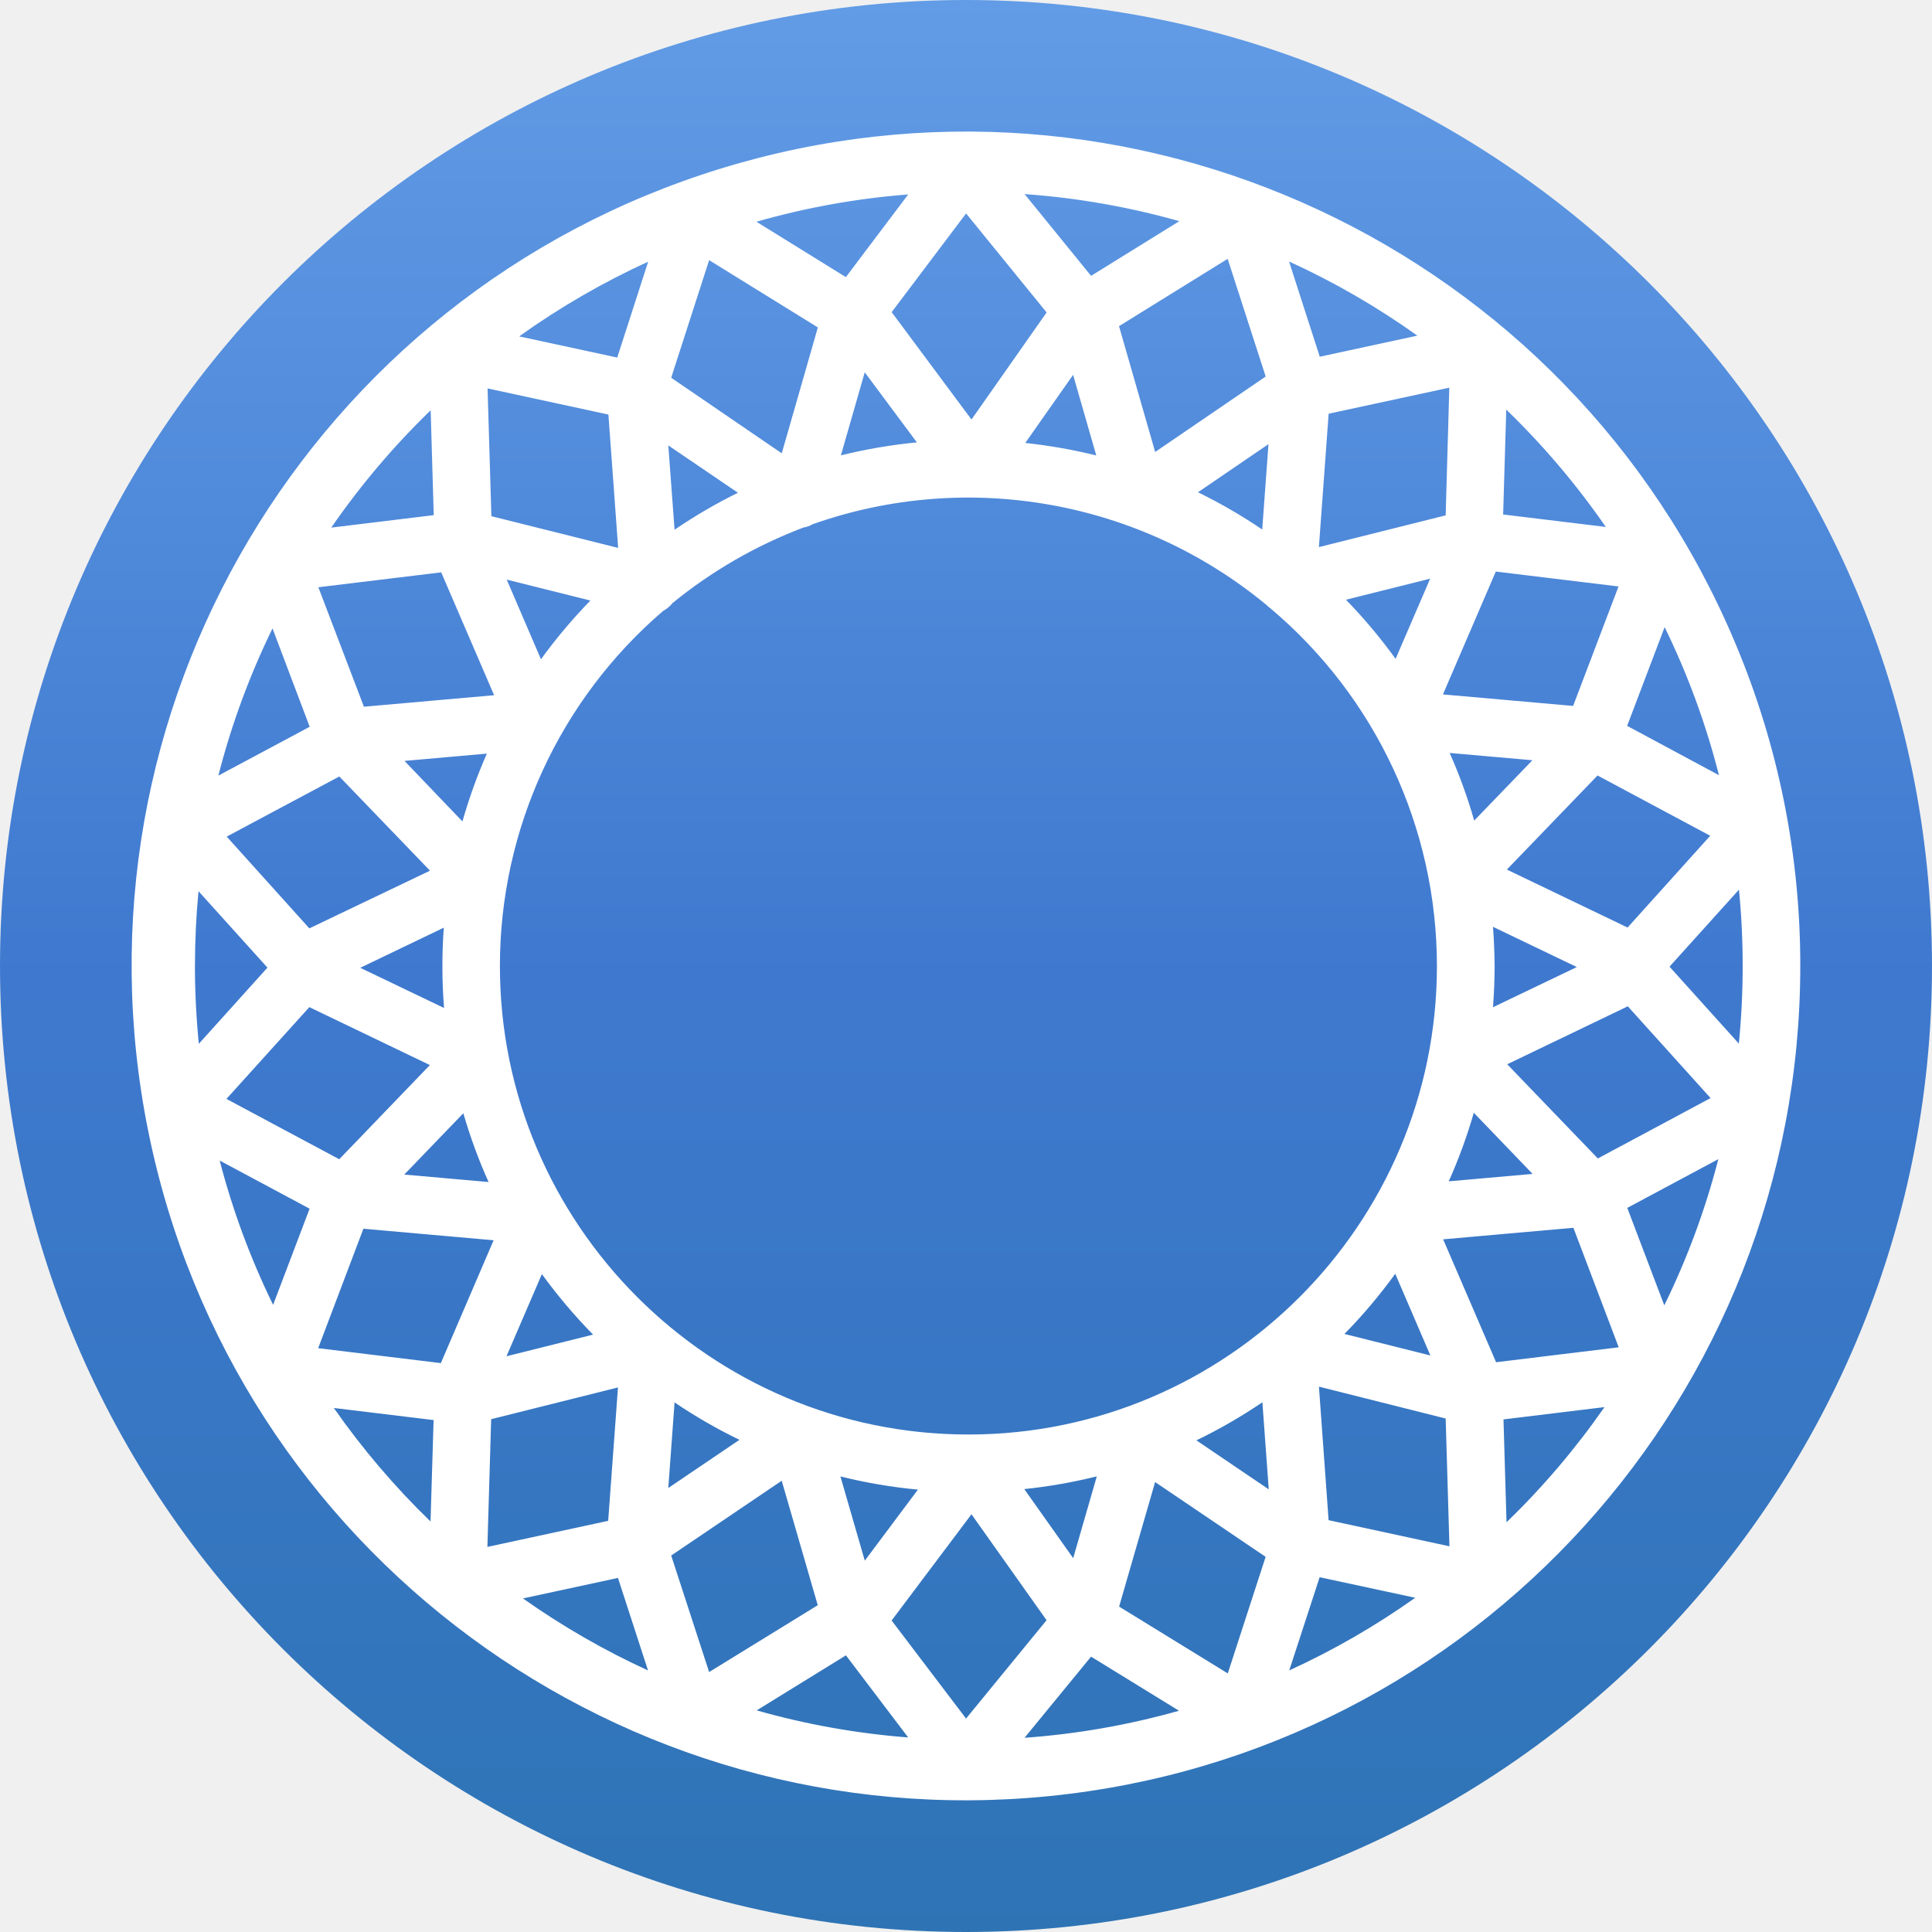
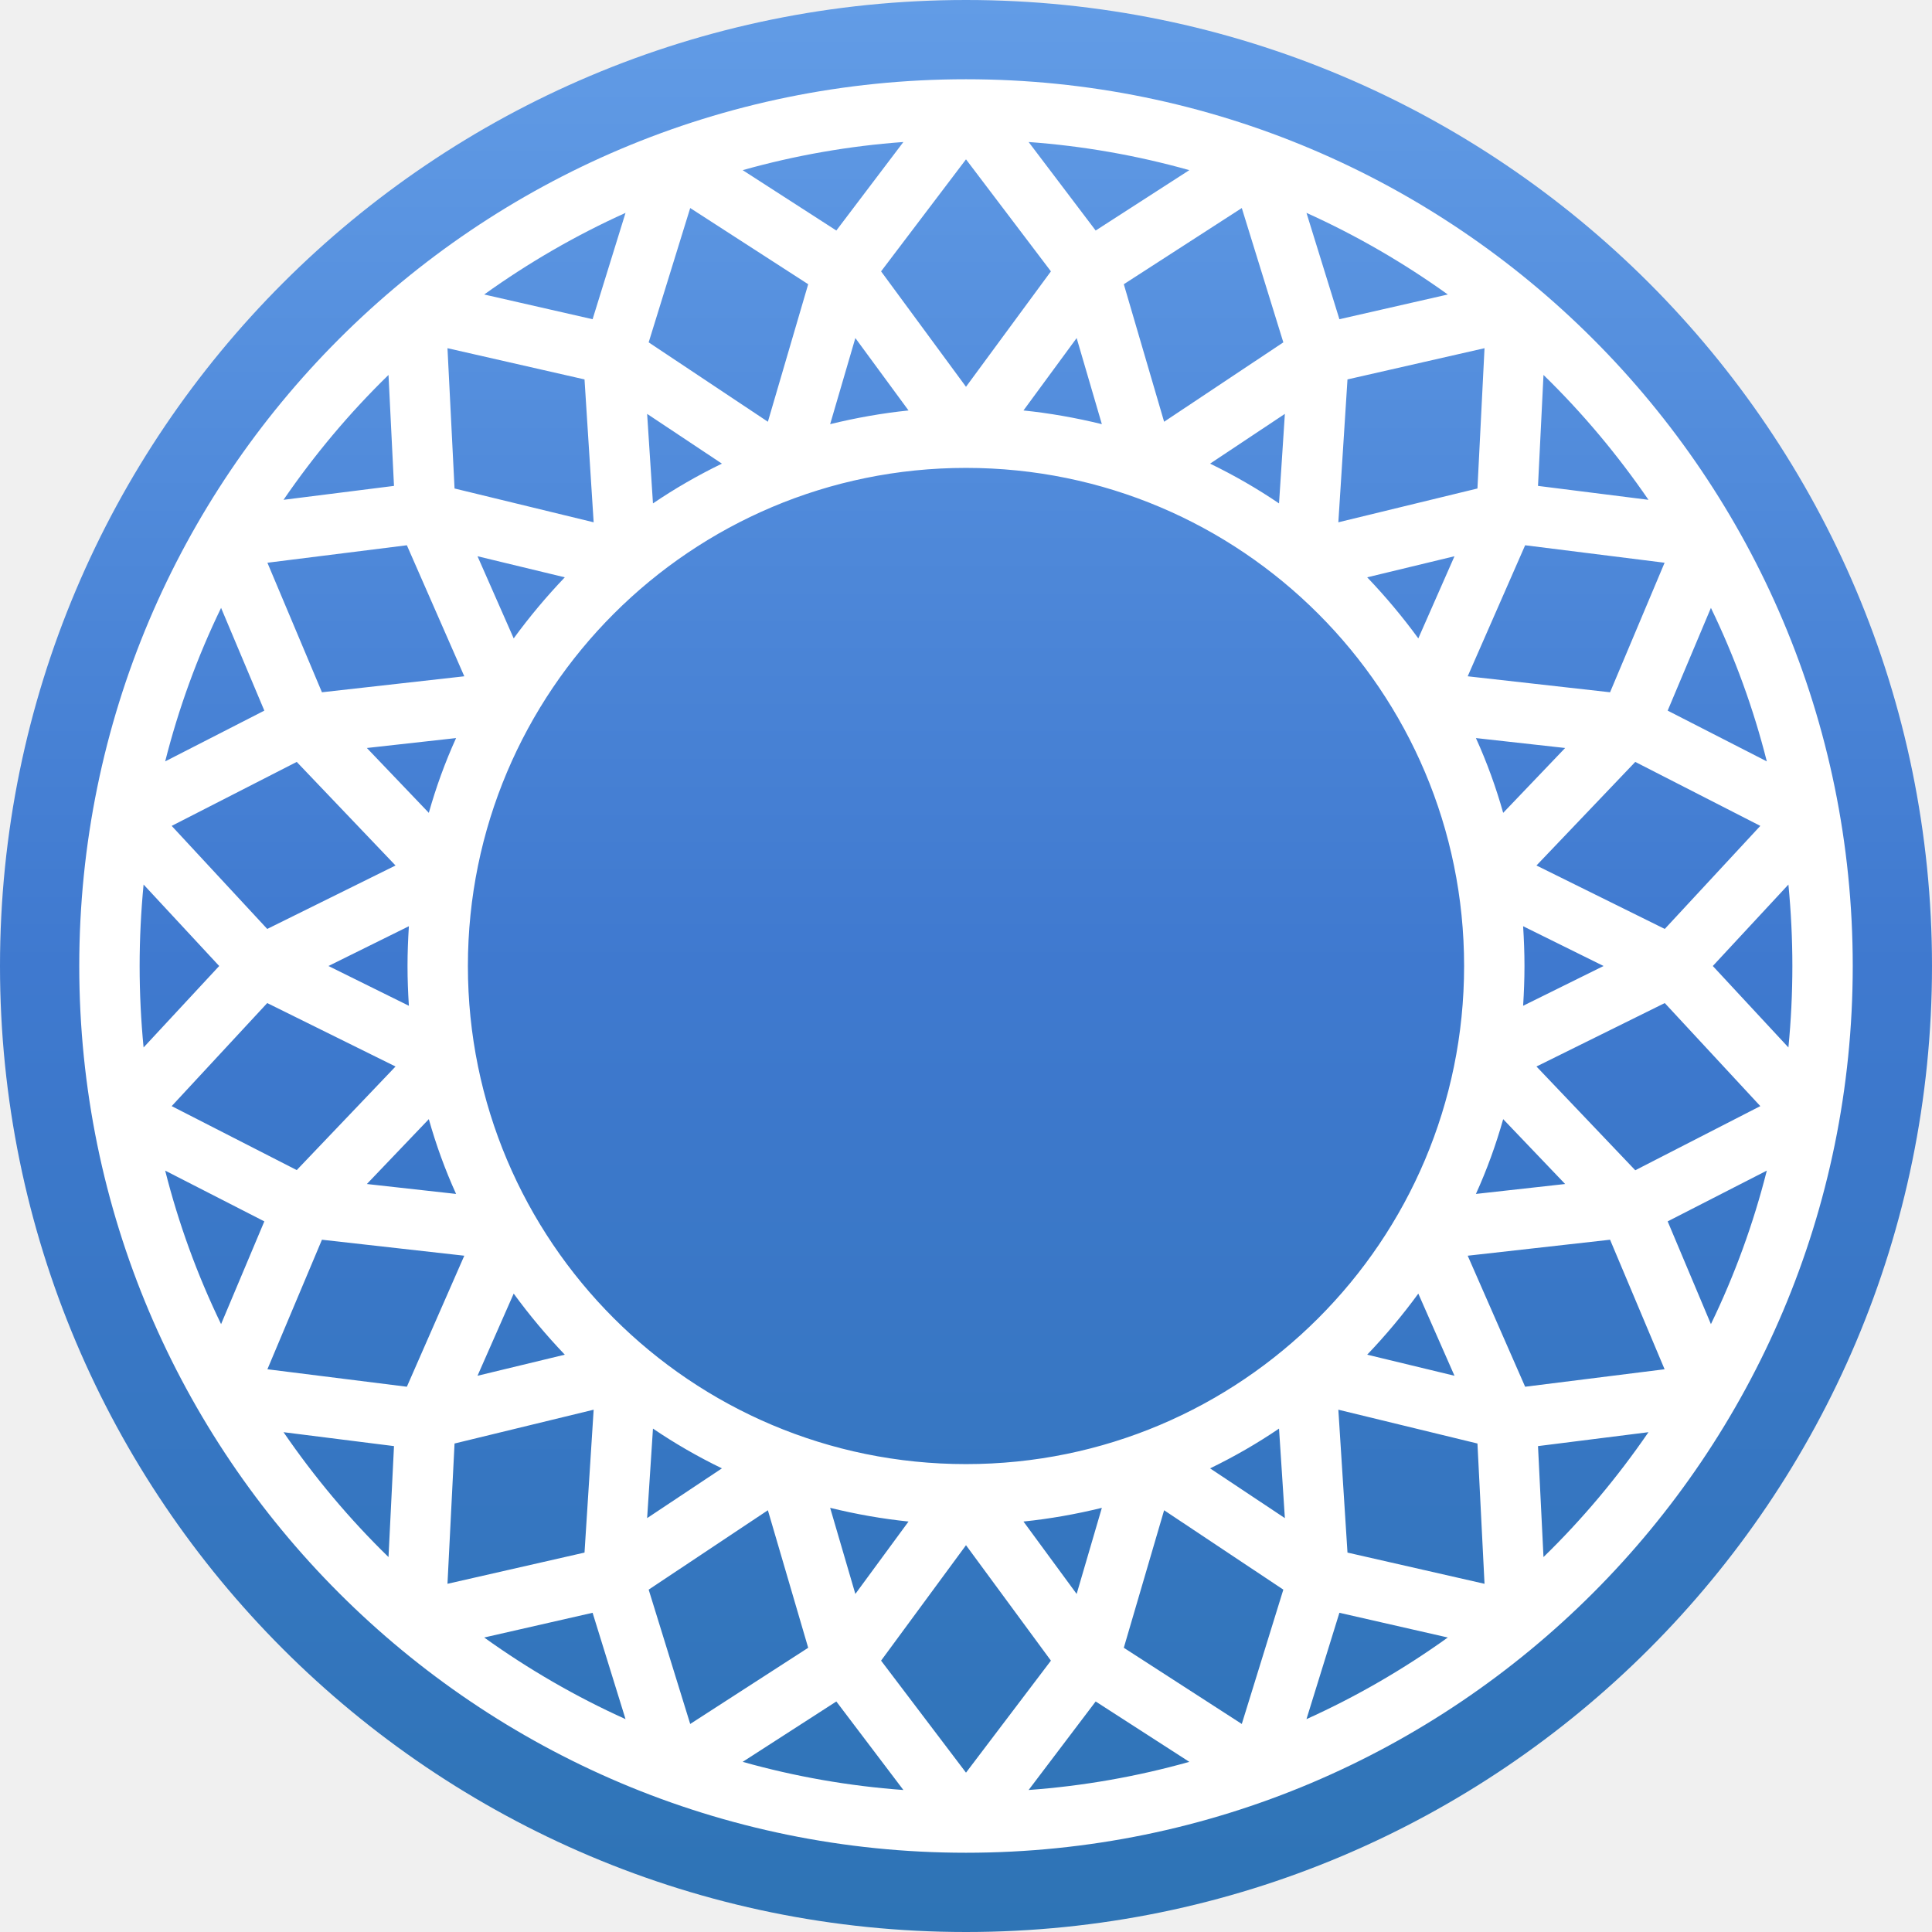
- <svg xmlns="http://www.w3.org/2000/svg" width="44" height="44" fill="none">
-   <g clip-path="url(#a)">
-     <path fill="url(#b)" d="M0 0h44v44H0z" />
-     <path fill="#fff" d="M39.512 14.629A19 19 0 1 0 41 22a18.877 18.877 0 0 0-1.488-7.371Zm-1.61 15.096-.842-2.216 2.074-1.11a17.486 17.486 0 0 1-1.231 3.329v-.003Zm-32.9-3.295 2.049 1.097-.831 2.19a17.464 17.464 0 0 1-1.217-3.287ZM4.44 22c0-.575.027-1.142.081-1.703l1.57 1.74-1.563 1.735A18.352 18.352 0 0 1 4.439 22Zm1.766-7.688.847 2.24-2.08 1.112a17.53 17.53 0 0 1 1.233-3.352Zm32.942 3.342-2.091-1.123.854-2.249a17.508 17.508 0 0 1 1.237 3.372ZM28.895 33.919l-1.648-1.116a11.792 11.792 0 0 0 1.503-.867l.145 1.983Zm-4.454 1.567-1.114-1.573a11.951 11.951 0 0 0 1.652-.29l-.538 1.863Zm-4.746.057-.555-1.918c.58.144 1.17.245 1.765.3l-1.21 1.618Zm-1.07 1.014L16.15 38.08l-.864-2.654 2.517-1.703.821 2.835Zm-3.405-2.67.143-1.948c.472.32.965.604 1.478.852l-1.621 1.097Zm0-23.743 1.586 1.078c-.5.247-.982.528-1.443.842l-.143-1.92Zm4.474-1.665 1.187 1.596c-.583.056-1.16.155-1.73.295l.543-1.891Zm4.745.057.528 1.837a11.98 11.98 0 0 0-1.617-.285l1.09-1.552Zm1.046-1.108 2.474-1.533.866 2.68-2.517 1.718-.823-2.865Zm3.404 2.687-.143 1.944c-.467-.317-.956-.6-1.463-.848l1.606-1.096ZM22.055 32.67c-5.883 0-10.67-4.787-10.67-10.67a10.649 10.649 0 0 1 3.718-8.087.683.683 0 0 0 .213-.178c.894-.73 1.9-1.31 2.98-1.72a.606.606 0 0 0 .213-.077 10.655 10.655 0 0 1 10.344 1.848.594.594 0 0 0 .075.064A10.65 10.65 0 0 1 32.725 22c0 5.883-4.786 10.67-10.67 10.67Zm-11.938-9.712-1.913-.917 1.903-.914a12.072 12.072 0 0 0 .006 1.831h.004Zm23.89-1.848 1.904.914-1.909.915c.024-.308.036-.621.037-.939a13.738 13.738 0 0 0-.037-.892l.005.002Zm-.992-3.962 1.885.166-1.326 1.374c-.15-.526-.337-1.04-.559-1.54Zm-2.364-3.489 1.92-.48-.787 1.826a12.108 12.108 0 0 0-1.133-1.349v.003Zm-8.526-4.105-1.818-2.445 1.695-2.248 1.834 2.255-1.711 2.438Zm-4.321.77-2.518-1.721.864-2.678 2.476 1.532-.822 2.867Zm-5.482 4.694L11.54 13.2l1.906.477c-.406.417-.782.863-1.124 1.335v.006Zm-1.79 3.69-1.32-1.379 1.876-.166c-.22.5-.405 1.014-.555 1.54v.006Zm-2.804-1.024 2.065 2.145-2.748 1.314-1.882-2.09 2.565-1.369Zm-.683 5.253 2.745 1.319-2.064 2.145-2.569-1.374 1.888-2.09Zm3.507 2.417c.155.535.347 1.058.575 1.566l-1.92-.17 1.345-1.396Zm2.955 5.041-1.972.493.806-1.871c.354.487.744.948 1.166 1.378Zm8.618 4.092 1.71 2.412-1.834 2.24-1.695-2.233 1.819-2.42Zm4.182-.734 2.517 1.703-.862 2.655-2.475-1.522.82-2.836Zm5.469-4.743.8 1.86-1.957-.49c.419-.427.805-.886 1.157-1.37Zm1.79-3.666 1.338 1.391-1.91.169c.227-.507.418-1.03.572-1.564v.004Zm2.824 1.039-2.064-2.145 2.746-1.32 1.885 2.09-2.567 1.375Zm.677-5.259-2.749-1.32 2.065-2.143 2.566 1.373-1.882 2.09Zm-1.24-5.047-2.965-.262 1.204-2.798 2.795.339-1.034 2.72Zm-2.903-4.34-2.887.723.222-3.038 2.748-.593-.083 2.909Zm-8.076-5.455L23.334 4.42c1.193.085 2.374.291 3.525.617l-2.01 1.245Zm-5.583.03L17.227 5.05a17.476 17.476 0 0 1 3.457-.622l-1.42 1.883Zm-5.187 6.166-2.887-.722-.087-2.91 2.752.595.222 3.037Zm-4.03.557 1.205 2.798-2.965.262-1.038-2.721 2.798-.339ZM8.277 27.984l2.965.262-1.202 2.798-2.794-.34 1.03-2.72Zm2.909 4.337 2.888-.723-.223 3.038-2.751.594.086-2.909Zm8.08 5.379 1.417 1.869a17.535 17.535 0 0 1-3.45-.616l2.033-1.254Zm5.582.029 2.003 1.232a17.507 17.507 0 0 1-3.518.616l1.515-1.848Zm5.19-6.149 2.886.726.086 2.91-2.752-.595-.22-3.04Zm4.034-.557-1.205-2.798 2.966-.263 1.032 2.722-2.793.34Zm3.95-9.008 1.582-1.754a17.982 17.982 0 0 1-.003 3.507l-1.579-1.753Zm-1.45-10.014-2.339-.284.071-2.388a17.706 17.706 0 0 1 2.267 2.672Zm-4.293-4.357-2.222.48-.7-2.169a17.59 17.59 0 0 1 2.922 1.689ZM14.762 5.959l-.705 2.184-2.233-.482c.922-.66 1.906-1.23 2.938-1.702ZM9.808 9.344l.07 2.388-2.334.284a17.77 17.77 0 0 1 2.264-2.672ZM7.605 32.066l2.27.275-.07 2.31a17.76 17.76 0 0 1-2.2-2.582v-.003Zm4.305 4.337 2.164-.467.684 2.107a17.68 17.68 0 0 1-2.848-1.64Zm17.45 1.644.694-2.127 2.177.468a17.605 17.605 0 0 1-2.87 1.655v.004Zm4.95-3.38-.069-2.341 2.3-.28a17.734 17.734 0 0 1-2.23 2.622Z" />
+ <svg xmlns="http://www.w3.org/2000/svg" width="44px" height="44px" viewBox="0 0 44 44" version="1.1">
+   <defs>
+     <linearGradient id="linear0" gradientUnits="userSpaceOnUse" x1="512" y1="0" x2="512" y2="1024" gradientTransform="matrix(0.0429688,0,0,0.0429688,0,0)">
+       <stop offset="0" style="stop-color:rgb(38.431%,61.176%,90.196%);stop-opacity:1;" />
+       <stop offset="0.5" style="stop-color:rgb(24.706%,47.451%,81.176%);stop-opacity:1;" />
+       <stop offset="1" style="stop-color:rgb(18.039%,45.49%,70.98%);stop-opacity:1;" />
+     </linearGradient>
+   </defs>
+   <g id="surface1">
+     <path style=" stroke:none;fill-rule:nonzero;fill:url(#linear0);" d="M 22 0 C 34.148 0 44 9.852 44 22 C 44 34.148 34.148 44 22 44 C 9.852 44 0 34.148 0 22 C 0 9.852 9.852 0 22 0 Z M 22 0 " />
+     <path style=" stroke:none;fill-rule:evenodd;fill:rgb(100%,100%,100%);fill-opacity:1;" d="M 22 1.805 C 10.848 1.805 1.805 10.848 1.805 22 C 1.805 33.152 10.848 42.195 22 42.195 C 33.152 42.195 42.195 33.152 42.195 22 C 42.195 10.848 33.152 1.805 22 1.805 M 13.496 36.73 L 11.027 37.293 C 12.035 38.016 13.113 38.641 14.246 39.152 Z M 15.719 39.262 L 14.773 36.203 L 17.488 34.395 L 18.406 37.527 Z M 14.871 32.535 L 14.738 34.574 L 16.441 33.441 C 15.895 33.176 15.371 32.875 14.871 32.535 M 10.191 36.07 L 10.352 32.875 L 13.52 32.105 L 13.312 35.359 Z M 8.848 35.461 L 8.973 32.934 L 6.457 32.617 C 7.16 33.641 7.957 34.594 8.848 35.461 M 12.863 30.852 L 10.875 31.332 L 11.699 29.461 C 12.055 29.949 12.445 30.414 12.863 30.852 M 7.332 28.234 L 6.09 31.184 L 9.266 31.582 L 10.574 28.598 Z M 6.02 27.816 L 5.035 30.156 C 4.492 29.035 4.066 27.863 3.762 26.66 Z M 9.766 25.488 L 8.355 26.965 L 10.387 27.191 C 10.137 26.641 9.93 26.07 9.766 25.488 M 3.91 25.191 L 6.086 22.844 L 9.008 24.289 L 6.758 26.648 Z M 3.18 22 C 3.18 22.625 3.211 23.246 3.27 23.855 L 4.992 22 L 3.27 20.145 C 3.211 20.762 3.18 21.379 3.18 22 M 9.312 21.094 C 9.293 21.395 9.281 21.699 9.281 22 C 9.281 22.305 9.293 22.609 9.312 22.906 L 7.48 22 Z M 6.758 17.352 L 3.91 18.809 L 6.086 21.156 L 9.008 19.711 Z M 8.355 17.035 L 10.387 16.809 C 10.137 17.359 9.93 17.93 9.766 18.512 Z M 3.762 17.34 L 6.02 16.184 L 5.035 13.844 C 4.492 14.965 4.066 16.137 3.762 17.34 Z M 6.09 12.816 L 9.266 12.418 L 10.574 15.402 L 7.332 15.766 Z M 12.863 13.148 L 10.875 12.668 L 11.699 14.539 C 12.055 14.051 12.445 13.586 12.863 13.148 M 10.191 7.93 L 13.312 8.641 L 13.52 11.895 L 10.352 11.125 Z M 6.457 11.383 L 8.973 11.066 L 8.848 8.539 C 7.957 9.406 7.16 10.359 6.457 11.383 M 14.738 9.426 L 16.441 10.559 C 15.895 10.824 15.371 11.125 14.871 11.465 Z M 15.719 4.738 L 14.773 7.797 L 17.488 9.605 L 18.406 6.473 Z M 13.496 7.27 L 11.027 6.707 C 12.035 5.984 13.113 5.359 14.246 4.848 Z M 20.691 9.348 L 19.48 7.699 L 18.906 9.66 C 19.492 9.516 20.09 9.41 20.691 9.348 M 22 3.629 L 23.934 6.18 L 22 8.809 L 20.066 6.18 Z M 16.914 3.875 L 19.047 5.25 L 20.574 3.234 C 19.336 3.324 18.109 3.539 16.914 3.875 Z M 24.52 7.699 L 25.094 9.66 C 24.508 9.516 23.91 9.41 23.309 9.348 Z M 29.227 7.797 L 28.281 4.738 L 25.594 6.473 L 26.512 9.605 Z M 24.953 5.25 L 23.426 3.234 C 24.664 3.324 25.891 3.539 27.086 3.875 Z M 29.129 11.465 L 29.262 9.426 L 27.559 10.559 C 28.105 10.824 28.629 11.125 29.129 11.465 M 33.809 7.93 L 33.648 11.125 L 30.48 11.895 L 30.688 8.641 Z M 29.754 4.848 L 30.504 7.27 L 32.973 6.707 C 31.965 5.984 30.887 5.359 29.754 4.848 M 33.125 12.668 L 32.301 14.539 C 31.945 14.051 31.555 13.586 31.137 13.148 Z M 36.668 15.766 L 37.91 12.816 L 34.734 12.418 L 33.426 15.402 Z M 35.027 11.066 L 35.152 8.539 C 36.043 9.406 36.84 10.359 37.543 11.383 Z M 34.234 18.512 L 35.645 17.035 L 33.613 16.809 C 33.863 17.359 34.07 17.93 34.234 18.512 M 40.09 18.809 L 37.914 21.156 L 34.992 19.711 L 37.242 17.352 Z M 38.965 13.844 L 37.98 16.184 L 40.238 17.34 C 39.934 16.137 39.508 14.965 38.965 13.844 M 34.688 22.906 C 34.707 22.609 34.719 22.305 34.719 22 C 34.719 21.695 34.707 21.391 34.688 21.094 L 36.52 22 Z M 37.242 26.652 L 40.09 25.191 L 37.914 22.844 L 34.992 24.289 Z M 40.73 20.145 C 40.789 20.762 40.82 21.379 40.82 22 C 40.82 22.625 40.789 23.246 40.73 23.855 L 39.008 22 Z M 40.238 26.66 L 37.98 27.816 L 38.965 30.156 C 39.508 29.035 39.934 27.863 40.238 26.66 M 37.91 31.184 L 34.734 31.582 L 33.426 28.598 L 36.668 28.234 Z M 30.688 35.359 L 33.809 36.07 L 33.648 32.875 L 30.48 32.105 Z M 28.281 39.262 L 25.594 37.527 L 26.512 34.395 L 29.227 36.203 Z M 20.066 37.82 L 22 40.371 L 23.934 37.82 L 22 35.191 Z M 19.48 36.301 L 18.906 34.34 C 19.492 34.484 20.09 34.59 20.691 34.652 Z M 23.309 34.652 L 24.52 36.301 L 25.094 34.34 C 24.508 34.484 23.91 34.59 23.309 34.652 M 29.262 34.574 L 27.559 33.441 C 28.105 33.176 28.629 32.875 29.129 32.535 Z M 31.137 30.852 L 33.125 31.332 L 32.301 29.461 C 31.945 29.949 31.555 30.414 31.137 30.852 M 35.645 26.965 L 33.613 27.191 C 33.863 26.641 34.07 26.07 34.234 25.488 Z M 37.543 32.617 L 35.027 32.934 L 35.152 35.461 C 36.043 34.594 36.84 33.641 37.543 32.617 M 29.754 39.152 L 30.504 36.73 L 32.973 37.293 C 31.965 38.016 30.887 38.641 29.754 39.152 M 24.953 38.75 L 23.426 40.766 C 24.664 40.676 25.891 40.461 27.086 40.125 Z M 16.914 40.125 L 19.047 38.75 L 20.574 40.766 C 19.336 40.676 18.109 40.461 16.914 40.125 M 22 10.656 C 15.734 10.656 10.656 15.734 10.656 22 C 10.656 28.266 15.734 33.344 22 33.344 C 28.266 33.344 33.344 28.266 33.344 22 C 33.344 15.734 28.266 10.656 22 10.656 " />
  </g>
-   <defs>
-     <linearGradient id="b" x1="22" x2="22" y1="0" y2="44" gradientUnits="userSpaceOnUse">
-       <stop stop-color="#629CE6" />
-       <stop offset=".505" stop-color="#3F79CF" />
-       <stop offset="1" stop-color="#2E74B5" />
-     </linearGradient>
-     <clipPath id="a">
-       <rect width="44" height="44" fill="#fff" rx="22" />
-     </clipPath>
-   </defs>
</svg>
